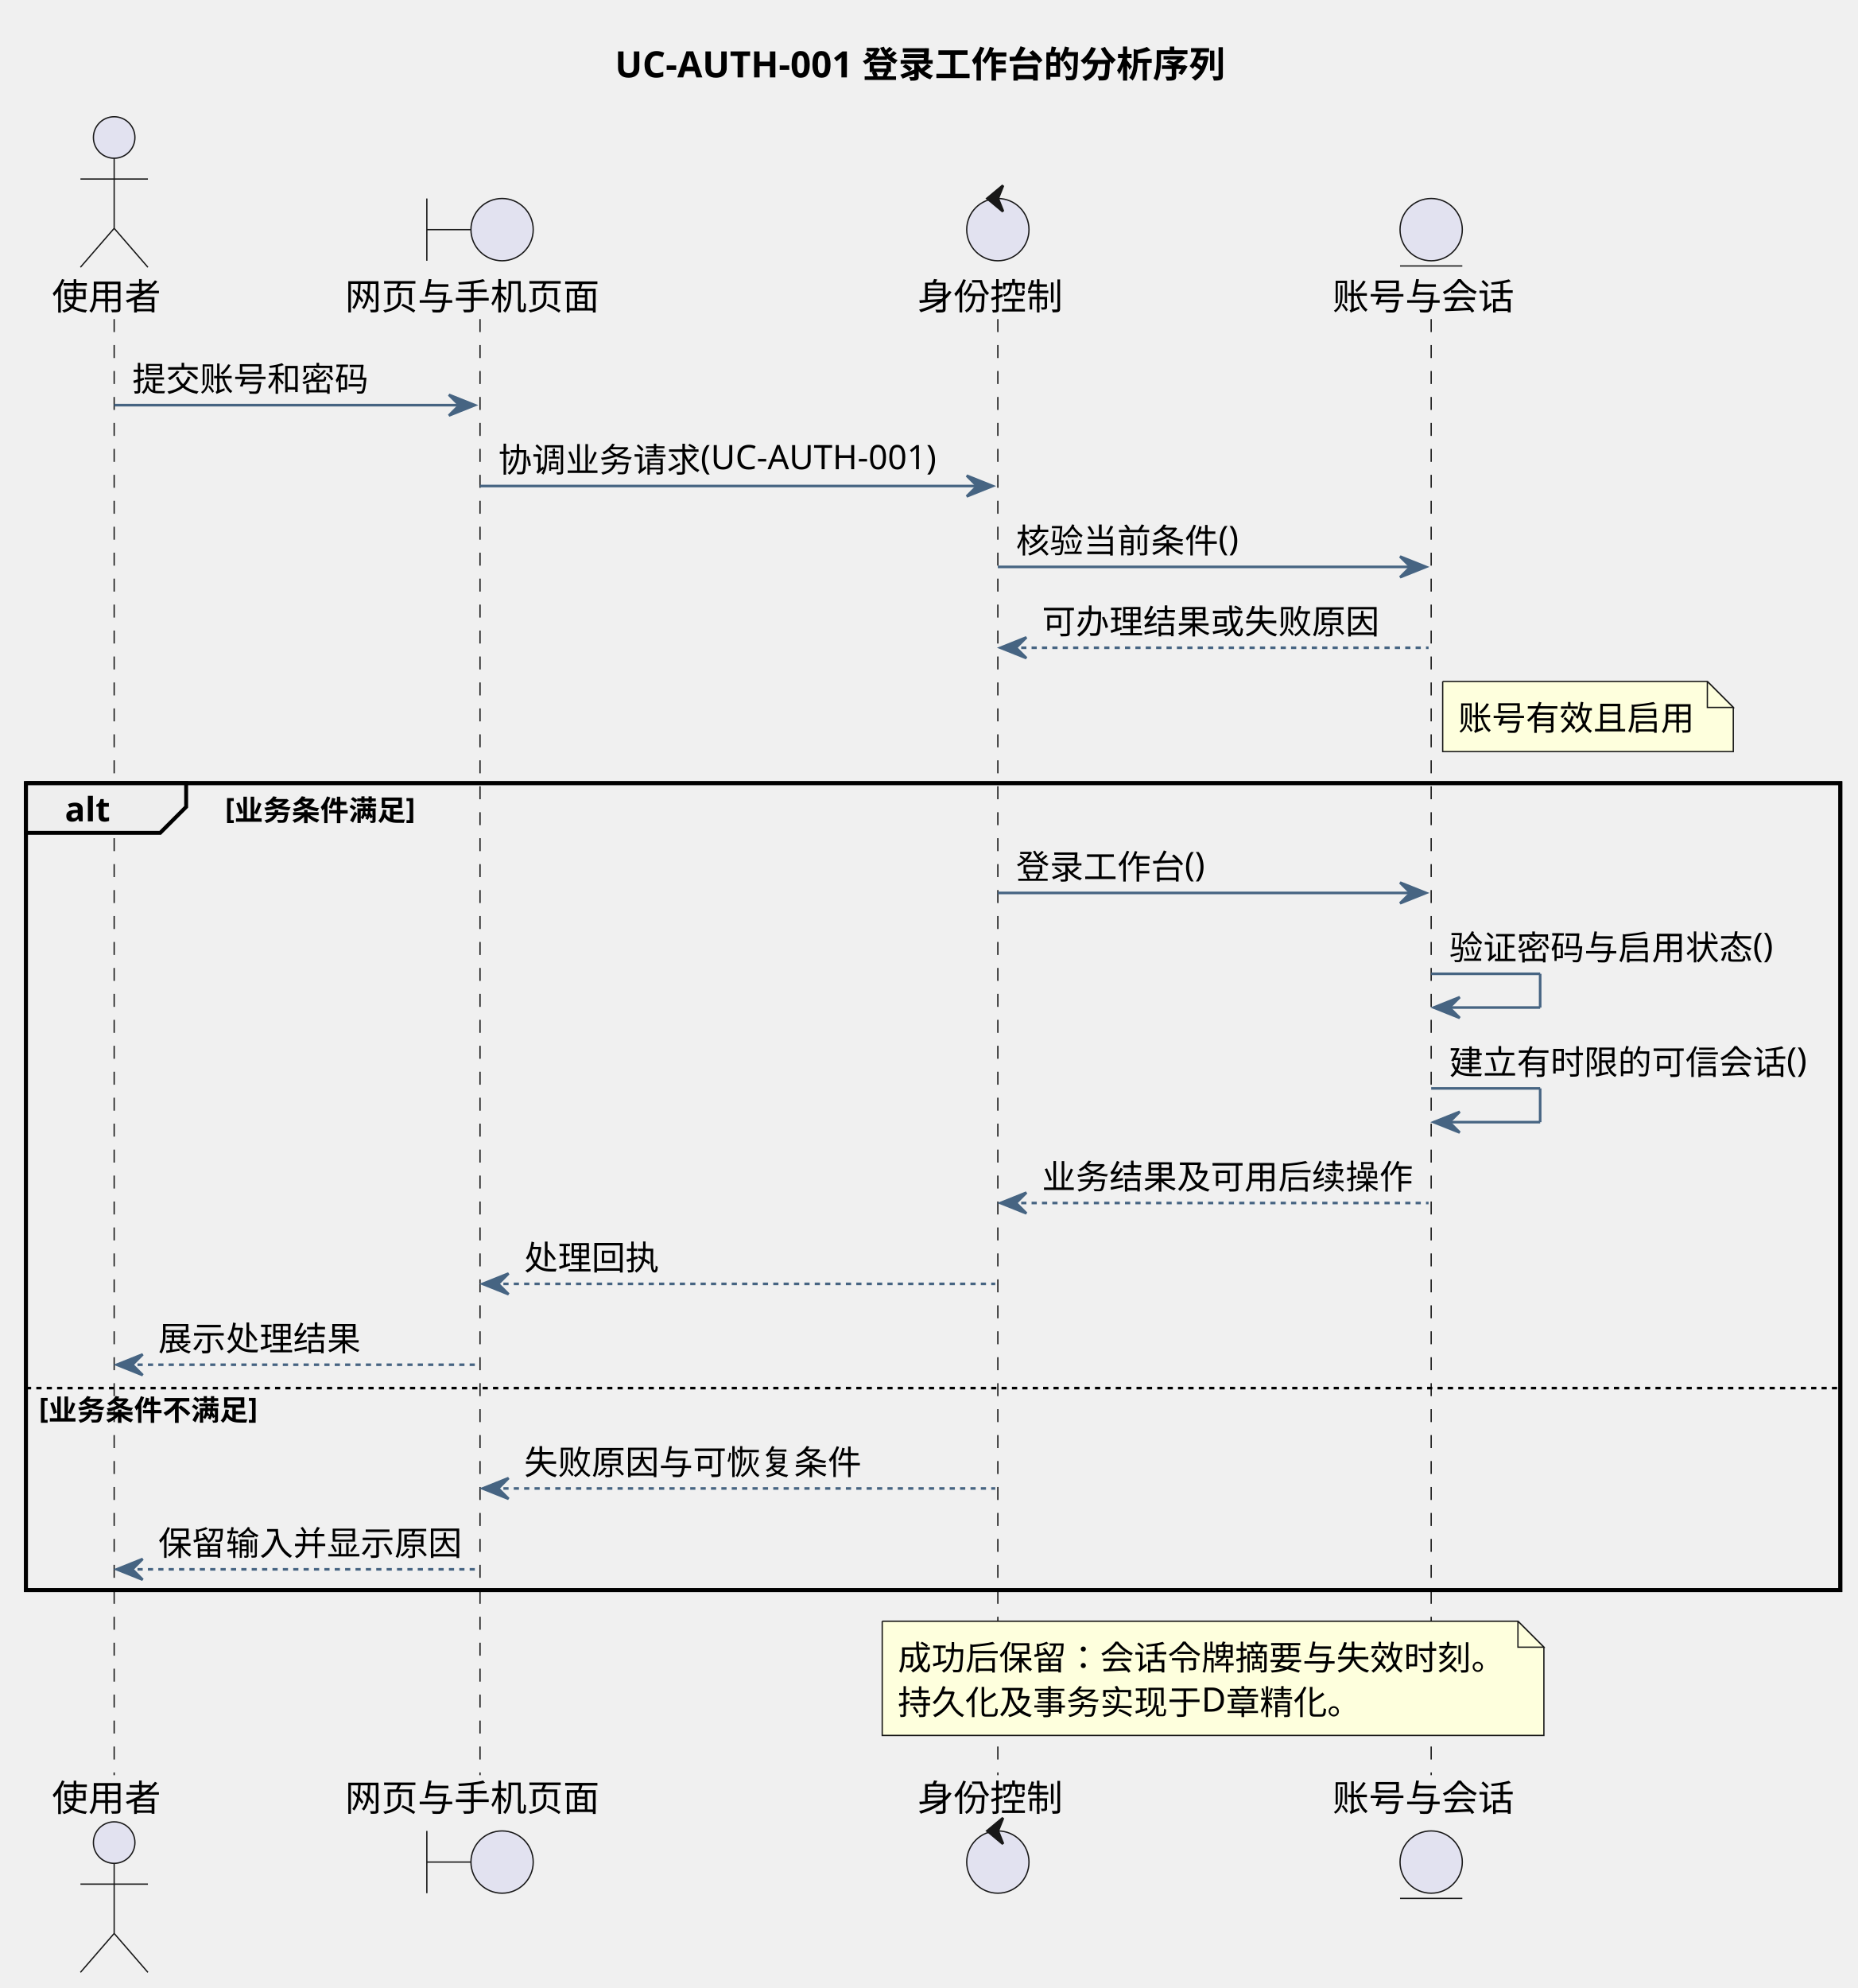
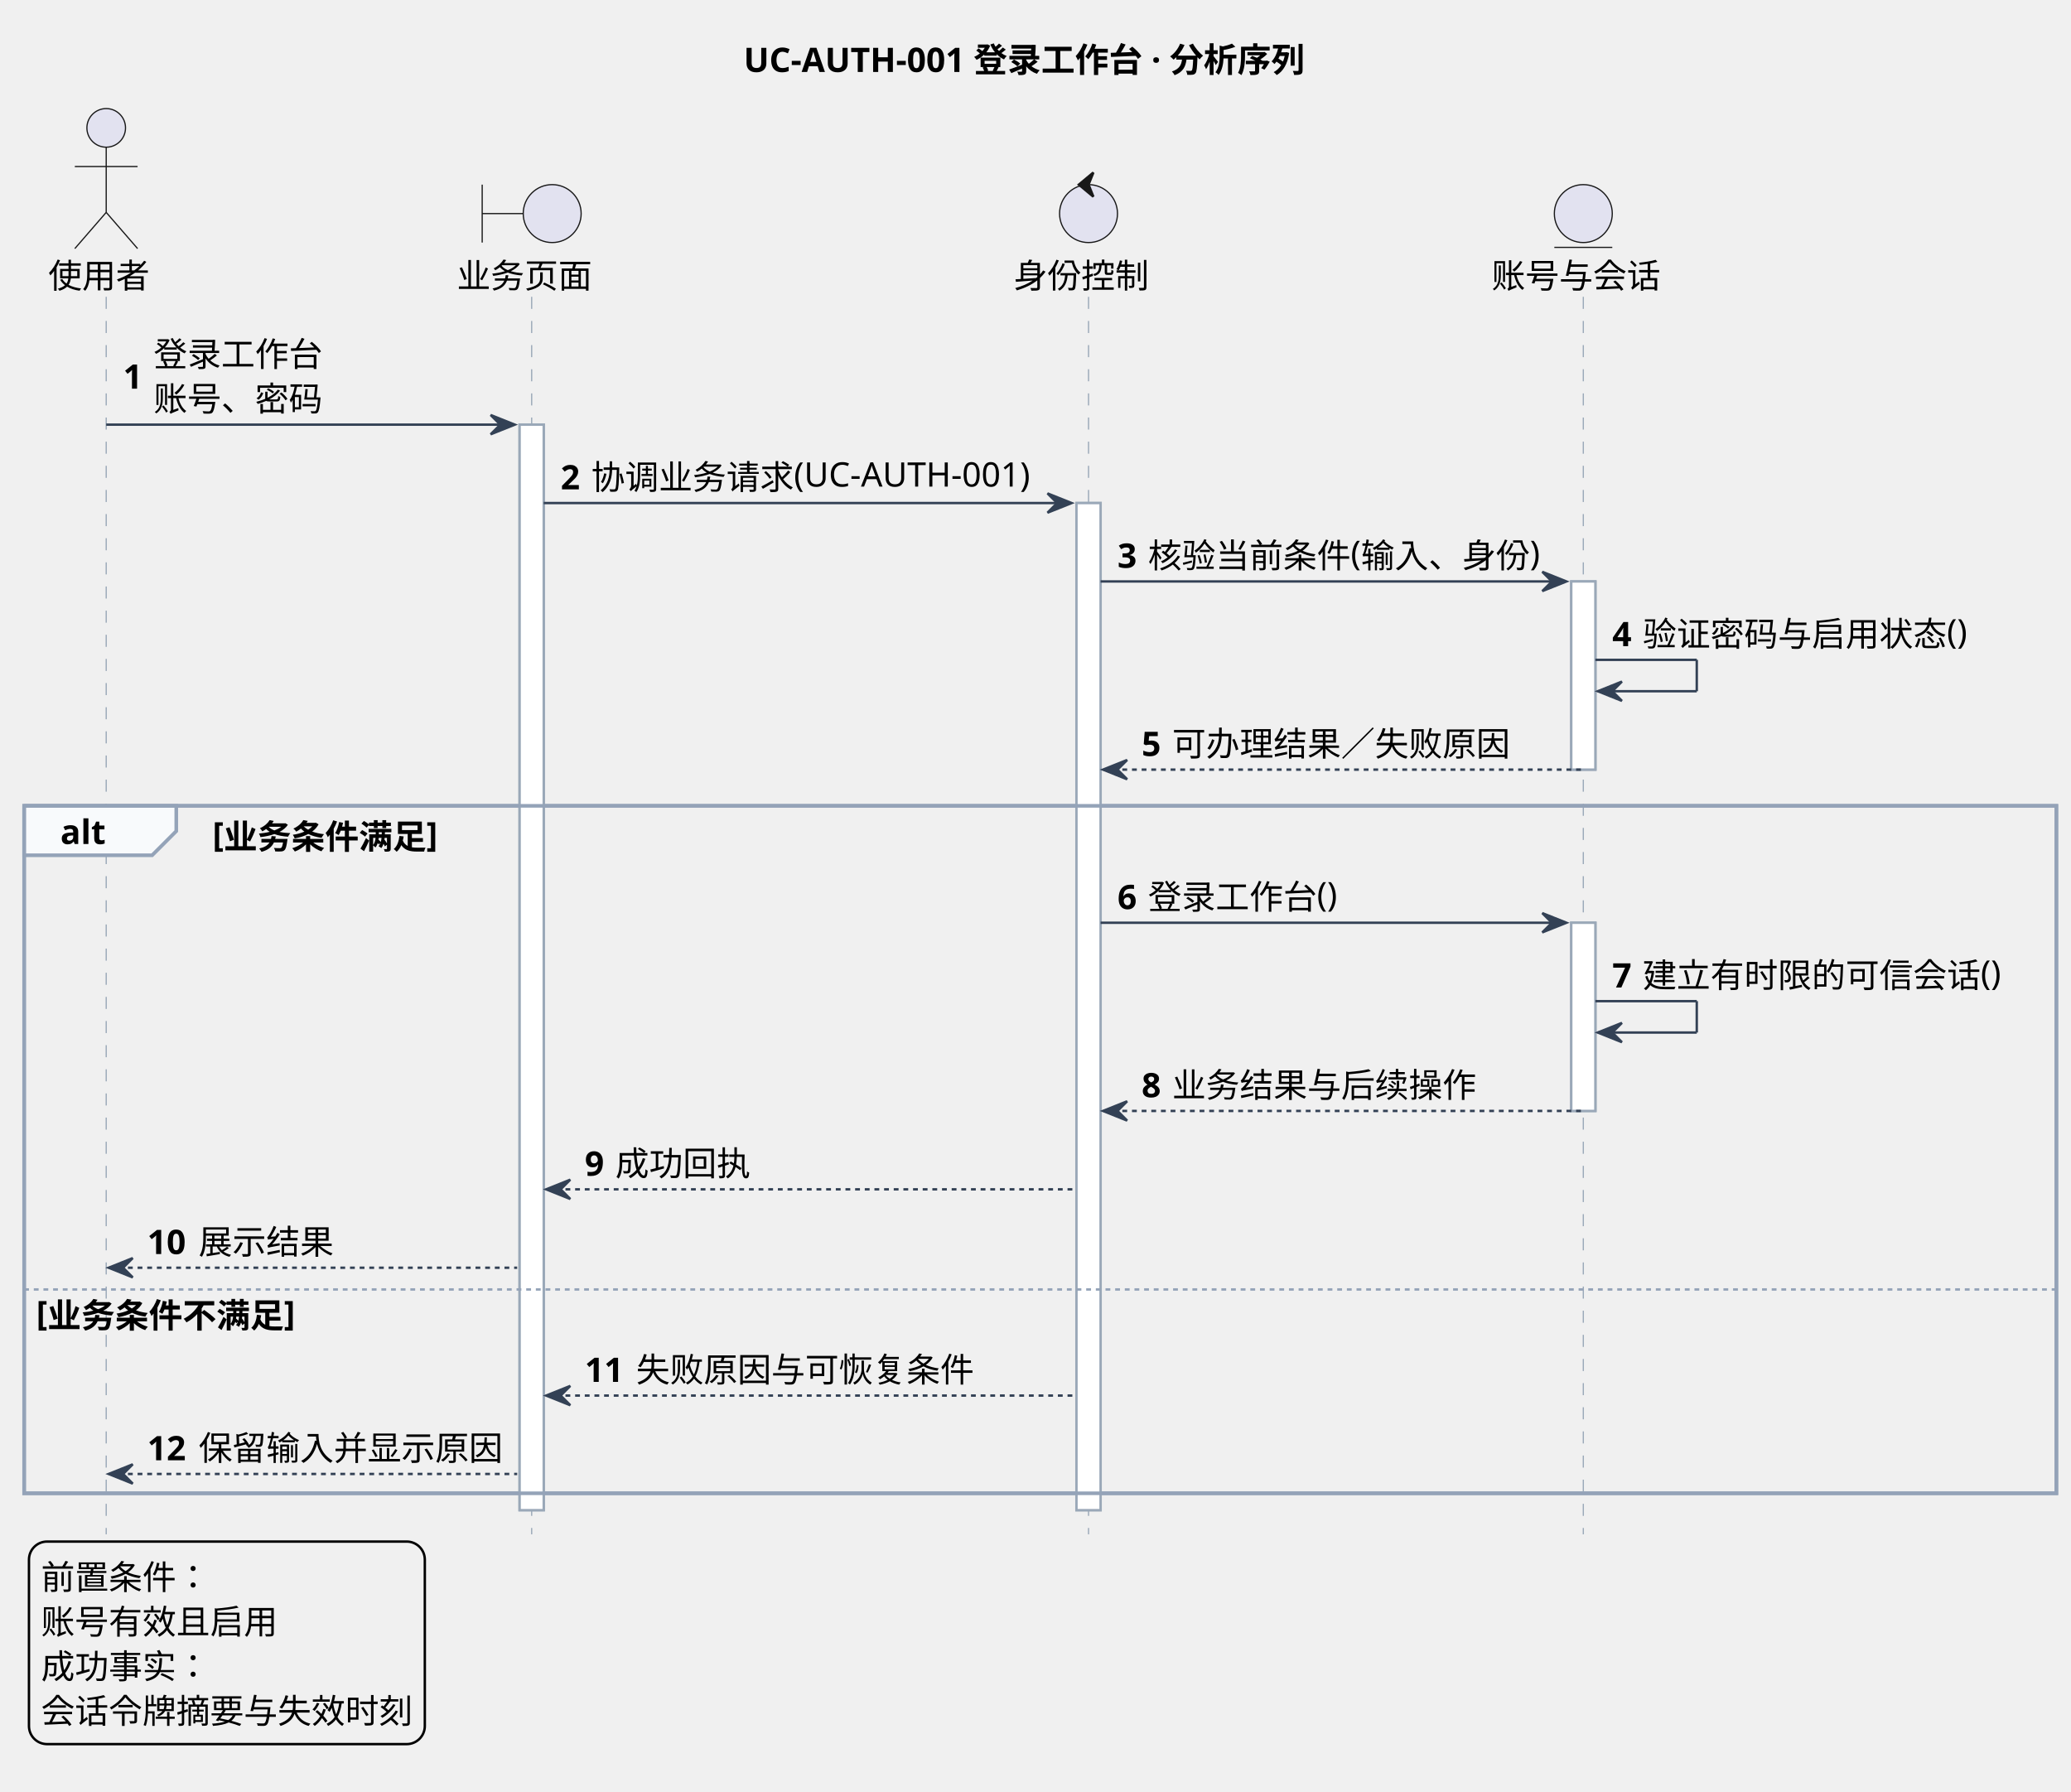
- <svg xmlns="http://www.w3.org/2000/svg" contentStyleType="text/css" height="766px" preserveAspectRatio="none" style="width:716px;height:766px;background:#FFFFFF;" version="1.1" viewBox="0 0 716 766" width="716px" zoomAndPan="magnify">
+ <svg xmlns="http://www.w3.org/2000/svg" contentStyleType="text/css" height="742px" preserveAspectRatio="none" style="width:858px;height:742px;background:#FFFFFF;" version="1.1" viewBox="0 0 858 742" width="858px" zoomAndPan="magnify">
  <defs />
  <g>
-     <text fill="#000000" font-family="Microsoft YaHei" font-size="14" font-weight="bold" lengthAdjust="spacing" textLength="244.241" x="237.003" y="29.814">UC-AUTH-001 登录工作台的分析序列</text>
-     <rect fill="none" height="310.938" style="stroke:#000000;stroke-width:1.5;" width="699.247" x="10" y="301.744" />
-     <line style="stroke:#181818;stroke-width:0.5;stroke-dasharray:5.0,5.0;" x1="44" x2="44" y1="122.955" y2="683.997" />
-     <line style="stroke:#181818;stroke-width:0.5;stroke-dasharray:5.0,5.0;" x1="185" x2="185" y1="122.955" y2="683.997" />
-     <line style="stroke:#181818;stroke-width:0.5;stroke-dasharray:5.0,5.0;" x1="384.563" x2="384.563" y1="122.955" y2="683.997" />
-     <line style="stroke:#181818;stroke-width:0.5;stroke-dasharray:5.0,5.0;" x1="551.563" x2="551.563" y1="122.955" y2="683.997" />
+     <text fill="#000000" font-family="Microsoft YaHei" font-size="14" font-weight="bold" lengthAdjust="spacing" textLength="244.733" x="308.103" y="29.814">UC-AUTH-001 登录工作台 · 分析序列</text>
+     <rect fill="#FFFFFF" height="449.685" style="stroke:#9AA8B8;stroke-width:1.0;" width="10" x="215.268" y="175.91" />
+     <rect fill="#FFFFFF" height="417.208" style="stroke:#9AA8B8;stroke-width:1.0;" width="10" x="445.97" y="208.388" />
+     <rect fill="#FFFFFF" height="77.955" style="stroke:#9AA8B8;stroke-width:1.0;" width="10" x="650.955" y="240.865" />
+     <rect fill="#FFFFFF" height="77.955" style="stroke:#9AA8B8;stroke-width:1.0;" width="10" x="650.955" y="382.253" />
+     <rect fill="none" height="284.775" style="stroke:#94A3B8;stroke-width:1.5;" width="841.94" x="10" y="333.82" />
+     <line style="stroke:#9AA8B8;stroke-width:0.5;stroke-dasharray:5.0,5.0;" x1="44" x2="44" y1="122.955" y2="635.596" />
+     <line style="stroke:#9AA8B8;stroke-width:0.5;stroke-dasharray:5.0,5.0;" x1="220.268" x2="220.268" y1="122.955" y2="635.596" />
+     <line style="stroke:#9AA8B8;stroke-width:0.5;stroke-dasharray:5.0,5.0;" x1="450.97" x2="450.97" y1="122.955" y2="635.596" />
+     <line style="stroke:#9AA8B8;stroke-width:0.5;stroke-dasharray:5.0,5.0;" x1="655.955" x2="655.955" y1="122.955" y2="635.596" />
    <text fill="#000000" font-family="Microsoft YaHei" font-size="14" lengthAdjust="spacing" textLength="42" x="20" y="119.291">使用者</text>
    <ellipse cx="44" cy="52.977" fill="#E2E2F0" rx="8" ry="8" style="stroke:#181818;stroke-width:0.5;" />
    <path d="M44,60.977 L44,87.978 M31,68.978 L57,68.978 M44,87.978 L31,102.978 M44,87.978 L57,102.978 " fill="none" style="stroke:#181818;stroke-width:0.5;" />
-     <text fill="#000000" font-family="Microsoft YaHei" font-size="14" lengthAdjust="spacing" textLength="42" x="20" y="697.81">使用者</text>
-     <ellipse cx="44" cy="709.974" fill="#E2E2F0" rx="8" ry="8" style="stroke:#181818;stroke-width:0.5;" />
-     <path d="M44,717.974 L44,744.974 M31,725.974 L57,725.974 M44,744.974 L31,759.974 M44,744.974 L57,759.974 " fill="none" style="stroke:#181818;stroke-width:0.5;" />
-     <text fill="#000000" font-family="Microsoft YaHei" font-size="14" lengthAdjust="spacing" textLength="98" x="133" y="119.291">网页与手机页面</text>
-     <path d="M164.5,76.478 L164.5,100.478 M164.5,88.478 L181.5,88.478 " fill="none" style="stroke:#181818;stroke-width:0.5;" />
-     <ellipse cx="193.5" cy="88.478" fill="#E2E2F0" rx="12" ry="12" style="stroke:#181818;stroke-width:0.5;" />
-     <text fill="#000000" font-family="Microsoft YaHei" font-size="14" lengthAdjust="spacing" textLength="98" x="133" y="697.81">网页与手机页面</text>
-     <path d="M164.5,705.474 L164.5,729.474 M164.5,717.474 L181.5,717.474 " fill="none" style="stroke:#181818;stroke-width:0.5;" />
-     <ellipse cx="193.5" cy="717.474" fill="#E2E2F0" rx="12" ry="12" style="stroke:#181818;stroke-width:0.5;" />
-     <text fill="#000000" font-family="Microsoft YaHei" font-size="14" lengthAdjust="spacing" textLength="56" x="353.563" y="119.291">身份控制</text>
-     <ellipse cx="384.563" cy="88.478" fill="#E2E2F0" rx="12" ry="12" style="stroke:#181818;stroke-width:0.5;" />
-     <polygon fill="#181818" points="380.563,76.478,386.563,71.478,384.563,76.478,386.563,81.478,380.563,76.478" style="stroke:#181818;stroke-width:1.0;" />
-     <text fill="#000000" font-family="Microsoft YaHei" font-size="14" lengthAdjust="spacing" textLength="56" x="353.563" y="697.81">身份控制</text>
-     <ellipse cx="384.563" cy="717.474" fill="#E2E2F0" rx="12" ry="12" style="stroke:#181818;stroke-width:0.5;" />
-     <polygon fill="#181818" points="380.563,705.474,386.563,700.474,384.563,705.474,386.563,710.474,380.563,705.474" style="stroke:#181818;stroke-width:1.0;" />
-     <text fill="#000000" font-family="Microsoft YaHei" font-size="14" lengthAdjust="spacing" textLength="70" x="513.563" y="119.291">账号与会话</text>
-     <ellipse cx="551.563" cy="88.478" fill="#E2E2F0" rx="12" ry="12" style="stroke:#181818;stroke-width:0.5;" />
-     <line style="stroke:#181818;stroke-width:0.5;" x1="539.563" x2="563.563" y1="102.478" y2="102.478" />
-     <text fill="#000000" font-family="Microsoft YaHei" font-size="14" lengthAdjust="spacing" textLength="70" x="513.563" y="697.81">账号与会话</text>
-     <ellipse cx="551.563" cy="717.474" fill="#E2E2F0" rx="12" ry="12" style="stroke:#181818;stroke-width:0.5;" />
-     <line style="stroke:#181818;stroke-width:0.5;" x1="539.563" x2="563.563" y1="731.474" y2="731.474" />
-     <polygon fill="#466482" points="173,152.113,183,156.113,173,160.113,177,156.113" style="stroke:#466482;stroke-width:1.0;" />
-     <line style="stroke:#466482;stroke-width:1.0;" x1="44" x2="179" y1="156.113" y2="156.113" />
-     <text fill="#000000" font-family="Microsoft YaHei" font-size="13" lengthAdjust="spacing" textLength="91" x="51" y="150.71">提交账号和密码</text>
-     <polygon fill="#466482" points="372.563,183.27,382.563,187.27,372.563,191.27,376.563,187.27" style="stroke:#466482;stroke-width:1.0;" />
-     <line style="stroke:#466482;stroke-width:1.0;" x1="185" x2="378.563" y1="187.27" y2="187.27" />
-     <text fill="#000000" font-family="Microsoft YaHei" font-size="13" lengthAdjust="spacing" textLength="175.564" x="192" y="181.868">协调业务请求(UC-AUTH-001)</text>
-     <polygon fill="#466482" points="539.563,214.428,549.563,218.428,539.563,222.428,543.563,218.428" style="stroke:#466482;stroke-width:1.0;" />
-     <line style="stroke:#466482;stroke-width:1.0;" x1="384.563" x2="545.563" y1="218.428" y2="218.428" />
-     <text fill="#000000" font-family="Microsoft YaHei" font-size="13" lengthAdjust="spacing" textLength="86.684" x="391.563" y="213.026">核验当前条件()</text>
-     <polygon fill="#466482" points="395.563,245.586,385.563,249.586,395.563,253.586,391.563,249.586" style="stroke:#466482;stroke-width:1.0;" />
-     <line style="stroke:#466482;stroke-width:1.0;stroke-dasharray:2.0,2.0;" x1="389.563" x2="550.563" y1="249.586" y2="249.586" />
-     <text fill="#000000" font-family="Microsoft YaHei" font-size="13" lengthAdjust="spacing" textLength="130" x="401.563" y="244.184">可办理结果或失败原因</text>
-     <path d="M556,262.586 L556,289.586 L668,289.586 L668,272.586 L658,262.586 L556,262.586 " fill="#FEFFDD" style="stroke:#181818;stroke-width:0.5;" />
-     <path d="M658,262.586 L658,272.586 L668,272.586 L658,262.586 " fill="#FEFFDD" style="stroke:#181818;stroke-width:0.5;" />
-     <text fill="#000000" font-family="Microsoft YaHei" font-size="13" lengthAdjust="spacing" textLength="91" x="562" y="281.341">账号有效且启用</text>
-     <path d="M10,301.744 L71.739,301.744 L71.739,310.901 L61.739,320.901 L10,320.901 L10,301.744 " fill="#EEEEEE" style="stroke:#000000;stroke-width:1.5;" />
-     <rect fill="none" height="310.938" style="stroke:#000000;stroke-width:1.5;" width="699.247" x="10" y="301.744" />
-     <text fill="#000000" font-family="Microsoft YaHei" font-size="13" font-weight="bold" lengthAdjust="spacing" textLength="16.739" x="25" y="316.499">alt</text>
-     <text fill="#000000" font-family="Microsoft YaHei" font-size="11" font-weight="bold" lengthAdjust="spacing" textLength="74.572" x="86.739" y="315.383">[业务条件满足]</text>
-     <polygon fill="#466482" points="539.563,340.059,549.563,344.059,539.563,348.059,543.563,344.059" style="stroke:#466482;stroke-width:1.0;" />
-     <line style="stroke:#466482;stroke-width:1.0;" x1="384.563" x2="545.563" y1="344.059" y2="344.059" />
-     <text fill="#000000" font-family="Microsoft YaHei" font-size="13" lengthAdjust="spacing" textLength="73.684" x="391.563" y="338.657">登录工作台()</text>
-     <line style="stroke:#466482;stroke-width:1.0;" x1="551.563" x2="593.563" y1="375.217" y2="375.217" />
-     <line style="stroke:#466482;stroke-width:1.0;" x1="593.563" x2="593.563" y1="375.217" y2="388.217" />
-     <line style="stroke:#466482;stroke-width:1.0;" x1="552.563" x2="593.563" y1="388.217" y2="388.217" />
-     <polygon fill="#466482" points="562.563,384.217,552.563,388.217,562.563,392.217,558.563,388.217" style="stroke:#466482;stroke-width:1.0;" />
-     <text fill="#000000" font-family="Microsoft YaHei" font-size="13" lengthAdjust="spacing" textLength="125.684" x="558.563" y="369.815">验证密码与启用状态()</text>
-     <line style="stroke:#466482;stroke-width:1.0;" x1="551.563" x2="593.563" y1="419.375" y2="419.375" />
-     <line style="stroke:#466482;stroke-width:1.0;" x1="593.563" x2="593.563" y1="419.375" y2="432.375" />
-     <line style="stroke:#466482;stroke-width:1.0;" x1="552.563" x2="593.563" y1="432.375" y2="432.375" />
-     <polygon fill="#466482" points="562.563,428.375,552.563,432.375,562.563,436.375,558.563,432.375" style="stroke:#466482;stroke-width:1.0;" />
-     <text fill="#000000" font-family="Microsoft YaHei" font-size="13" lengthAdjust="spacing" textLength="138.684" x="558.563" y="413.972">建立有时限的可信会话()</text>
-     <polygon fill="#466482" points="395.563,459.532,385.563,463.532,395.563,467.532,391.563,463.532" style="stroke:#466482;stroke-width:1.0;" />
-     <line style="stroke:#466482;stroke-width:1.0;stroke-dasharray:2.0,2.0;" x1="389.563" x2="550.563" y1="463.532" y2="463.532" />
-     <text fill="#000000" font-family="Microsoft YaHei" font-size="13" lengthAdjust="spacing" textLength="143" x="401.563" y="458.13">业务结果及可用后续操作</text>
-     <polygon fill="#466482" points="196,490.69,186,494.69,196,498.69,192,494.69" style="stroke:#466482;stroke-width:1.0;" />
-     <line style="stroke:#466482;stroke-width:1.0;stroke-dasharray:2.0,2.0;" x1="190" x2="383.563" y1="494.69" y2="494.69" />
-     <text fill="#000000" font-family="Microsoft YaHei" font-size="13" lengthAdjust="spacing" textLength="52" x="202" y="489.288">处理回执</text>
-     <polygon fill="#466482" points="55,521.848,45,525.848,55,529.848,51,525.848" style="stroke:#466482;stroke-width:1.0;" />
-     <line style="stroke:#466482;stroke-width:1.0;stroke-dasharray:2.0,2.0;" x1="49" x2="184" y1="525.848" y2="525.848" />
-     <text fill="#000000" font-family="Microsoft YaHei" font-size="13" lengthAdjust="spacing" textLength="78" x="61" y="520.445">展示处理结果</text>
-     <line style="stroke:#000000;stroke-width:1.0;stroke-dasharray:2.0,2.0;" x1="10" x2="709.247" y1="534.848" y2="534.848" />
-     <text fill="#000000" font-family="Microsoft YaHei" font-size="11" font-weight="bold" lengthAdjust="spacing" textLength="85.572" x="15" y="546.487">[业务条件不满足]</text>
-     <polygon fill="#466482" points="196,569.523,186,573.523,196,577.523,192,573.523" style="stroke:#466482;stroke-width:1.0;" />
-     <line style="stroke:#466482;stroke-width:1.0;stroke-dasharray:2.0,2.0;" x1="190" x2="383.563" y1="573.523" y2="573.523" />
-     <text fill="#000000" font-family="Microsoft YaHei" font-size="13" lengthAdjust="spacing" textLength="130" x="202" y="568.121">失败原因与可恢复条件</text>
-     <polygon fill="#466482" points="55,600.681,45,604.681,55,608.681,51,604.681" style="stroke:#466482;stroke-width:1.0;" />
-     <line style="stroke:#466482;stroke-width:1.0;stroke-dasharray:2.0,2.0;" x1="49" x2="184" y1="604.681" y2="604.681" />
-     <text fill="#000000" font-family="Microsoft YaHei" font-size="13" lengthAdjust="spacing" textLength="117" x="61" y="599.279">保留输入并显示原因</text>
-     <path d="M340,624.681 L340,668.681 L595,668.681 L595,634.681 L585,624.681 L340,624.681 " fill="#FEFFDD" style="stroke:#181818;stroke-width:0.5;" />
-     <path d="M585,624.681 L585,634.681 L595,634.681 L585,624.681 " fill="#FEFFDD" style="stroke:#181818;stroke-width:0.5;" />
-     <text fill="#000000" font-family="Microsoft YaHei" font-size="13" lengthAdjust="spacing" textLength="234" x="346" y="643.437">成功后保留：会话令牌摘要与失效时刻。</text>
-     <text fill="#000000" font-family="Microsoft YaHei" font-size="13" lengthAdjust="spacing" textLength="178.902" x="346" y="660.594">持久化及事务实现于D章精化。</text>
+     <text fill="#000000" font-family="Microsoft YaHei" font-size="14" lengthAdjust="spacing" textLength="56" x="189.268" y="119.291">业务页面</text>
+     <path d="M199.768,76.478 L199.768,100.478 M199.768,88.478 L216.768,88.478 " fill="none" style="stroke:#181818;stroke-width:0.5;" />
+     <ellipse cx="228.768" cy="88.478" fill="#E2E2F0" rx="12" ry="12" style="stroke:#181818;stroke-width:0.5;" />
+     <text fill="#000000" font-family="Microsoft YaHei" font-size="14" lengthAdjust="spacing" textLength="56" x="419.97" y="119.291">身份控制</text>
+     <ellipse cx="450.97" cy="88.478" fill="#E2E2F0" rx="12" ry="12" style="stroke:#181818;stroke-width:0.5;" />
+     <polygon fill="#181818" points="446.97,76.478,452.97,71.478,450.97,76.478,452.97,81.478,446.97,76.478" style="stroke:#181818;stroke-width:1.0;" />
+     <text fill="#000000" font-family="Microsoft YaHei" font-size="14" lengthAdjust="spacing" textLength="70" x="617.955" y="119.291">账号与会话</text>
+     <ellipse cx="655.955" cy="88.478" fill="#E2E2F0" rx="12" ry="12" style="stroke:#181818;stroke-width:0.5;" />
+     <line style="stroke:#181818;stroke-width:0.5;" x1="643.955" x2="667.955" y1="102.478" y2="102.478" />
+     <rect fill="#FFFFFF" height="449.685" style="stroke:#9AA8B8;stroke-width:1.0;" width="10" x="215.268" y="175.91" />
+     <rect fill="#FFFFFF" height="417.208" style="stroke:#9AA8B8;stroke-width:1.0;" width="10" x="445.97" y="208.388" />
+     <rect fill="#FFFFFF" height="77.955" style="stroke:#9AA8B8;stroke-width:1.0;" width="10" x="650.955" y="240.865" />
+     <rect fill="#FFFFFF" height="77.955" style="stroke:#9AA8B8;stroke-width:1.0;" width="10" x="650.955" y="382.253" />
+     <polygon fill="#334155" points="203.268,171.91,213.268,175.91,203.268,179.91,207.268,175.91" style="stroke:#334155;stroke-width:1.0;" />
+     <line style="stroke:#334155;stroke-width:1.0;" x1="44" x2="209.268" y1="175.91" y2="175.91" />
+     <text fill="#000000" font-family="Microsoft YaHei" font-size="14" font-weight="bold" lengthAdjust="spacing" textLength="8.634" x="51" y="161.007">1</text>
+     <text fill="#000000" font-family="Microsoft YaHei" font-size="14" lengthAdjust="spacing" textLength="70" x="63.634" y="151.769">登录工作台</text>
+     <text fill="#000000" font-family="Microsoft YaHei" font-size="14" lengthAdjust="spacing" textLength="70" x="63.634" y="170.246">账号、密码</text>
+     <polygon fill="#334155" points="433.97,204.388,443.97,208.388,433.97,212.388,437.97,208.388" style="stroke:#334155;stroke-width:1.0;" />
+     <line style="stroke:#334155;stroke-width:1.0;" x1="225.268" x2="439.97" y1="208.388" y2="208.388" />
+     <text fill="#000000" font-family="Microsoft YaHei" font-size="14" font-weight="bold" lengthAdjust="spacing" textLength="8.634" x="232.268" y="202.724">2</text>
+     <text fill="#000000" font-family="Microsoft YaHei" font-size="14" lengthAdjust="spacing" textLength="189.068" x="244.901" y="202.724">协调业务请求(UC-AUTH-001)</text>
+     <polygon fill="#334155" points="638.955,236.865,648.955,240.865,638.955,244.865,642.955,240.865" style="stroke:#334155;stroke-width:1.0;" />
+     <line style="stroke:#334155;stroke-width:1.0;" x1="455.97" x2="644.955" y1="240.865" y2="240.865" />
+     <text fill="#000000" font-family="Microsoft YaHei" font-size="14" font-weight="bold" lengthAdjust="spacing" textLength="8.634" x="462.97" y="235.201">3</text>
+     <text fill="#000000" font-family="Microsoft YaHei" font-size="14" lengthAdjust="spacing" textLength="163.352" x="475.603" y="235.201">核验当前条件(输入、身份)</text>
+     <line style="stroke:#334155;stroke-width:1.0;" x1="660.955" x2="702.955" y1="273.343" y2="273.343" />
+     <line style="stroke:#334155;stroke-width:1.0;" x1="702.955" x2="702.955" y1="273.343" y2="286.343" />
+     <line style="stroke:#334155;stroke-width:1.0;" x1="661.955" x2="702.955" y1="286.343" y2="286.343" />
+     <polygon fill="#334155" points="671.955,282.343,661.955,286.343,671.955,290.343,667.955,286.343" style="stroke:#334155;stroke-width:1.0;" />
+     <text fill="#000000" font-family="Microsoft YaHei" font-size="14" font-weight="bold" lengthAdjust="spacing" textLength="8.634" x="667.955" y="267.679">4</text>
+     <text fill="#000000" font-family="Microsoft YaHei" font-size="14" lengthAdjust="spacing" textLength="135.352" x="680.589" y="267.679">验证密码与启用状态()</text>
+     <polygon fill="#334155" points="466.97,314.82,456.97,318.82,466.97,322.82,462.97,318.82" style="stroke:#334155;stroke-width:1.0;" />
+     <line style="stroke:#334155;stroke-width:1.0;stroke-dasharray:2.0,2.0;" x1="460.97" x2="654.955" y1="318.82" y2="318.82" />
+     <text fill="#000000" font-family="Microsoft YaHei" font-size="14" font-weight="bold" lengthAdjust="spacing" textLength="8.634" x="472.97" y="313.156">5</text>
+     <text fill="#000000" font-family="Microsoft YaHei" font-size="14" lengthAdjust="spacing" textLength="140" x="485.603" y="313.156">可办理结果／失败原因</text>
+     <path d="M10,333.82 L73.026,333.82 L73.026,344.298 L63.026,354.298 L10,354.298 L10,333.82 " fill="#F8FAFC" style="stroke:#94A3B8;stroke-width:1.5;" />
+     <rect fill="none" height="284.775" style="stroke:#94A3B8;stroke-width:1.5;" width="841.94" x="10" y="333.82" />
+     <text fill="#000000" font-family="Microsoft YaHei" font-size="14" font-weight="bold" lengthAdjust="spacing" textLength="18.026" x="25" y="349.634">alt</text>
+     <text fill="#000000" font-family="Microsoft YaHei" font-size="14" font-weight="bold" lengthAdjust="spacing" textLength="94.91" x="88.026" y="350.634">[业务条件满足]</text>
+     <polygon fill="#334155" points="638.955,378.253,648.955,382.253,638.955,386.253,642.955,382.253" style="stroke:#334155;stroke-width:1.0;" />
+     <line style="stroke:#334155;stroke-width:1.0;" x1="455.97" x2="644.955" y1="382.253" y2="382.253" />
+     <text fill="#000000" font-family="Microsoft YaHei" font-size="14" font-weight="bold" lengthAdjust="spacing" textLength="8.634" x="462.97" y="376.589">6</text>
+     <text fill="#000000" font-family="Microsoft YaHei" font-size="14" lengthAdjust="spacing" textLength="79.352" x="475.603" y="376.589">登录工作台()</text>
+     <line style="stroke:#334155;stroke-width:1.0;" x1="660.955" x2="702.955" y1="414.731" y2="414.731" />
+     <line style="stroke:#334155;stroke-width:1.0;" x1="702.955" x2="702.955" y1="414.731" y2="427.731" />
+     <line style="stroke:#334155;stroke-width:1.0;" x1="661.955" x2="702.955" y1="427.731" y2="427.731" />
+     <polygon fill="#334155" points="671.955,423.731,661.955,427.731,671.955,431.731,667.955,427.731" style="stroke:#334155;stroke-width:1.0;" />
+     <text fill="#000000" font-family="Microsoft YaHei" font-size="14" font-weight="bold" lengthAdjust="spacing" textLength="8.634" x="667.955" y="409.066">7</text>
+     <text fill="#000000" font-family="Microsoft YaHei" font-size="14" lengthAdjust="spacing" textLength="149.352" x="680.589" y="409.066">建立有时限的可信会话()</text>
+     <polygon fill="#334155" points="466.97,456.208,456.97,460.208,466.97,464.208,462.97,460.208" style="stroke:#334155;stroke-width:1.0;" />
+     <line style="stroke:#334155;stroke-width:1.0;stroke-dasharray:2.0,2.0;" x1="460.97" x2="654.955" y1="460.208" y2="460.208" />
+     <text fill="#000000" font-family="Microsoft YaHei" font-size="14" font-weight="bold" lengthAdjust="spacing" textLength="8.634" x="472.97" y="454.544">8</text>
+     <text fill="#000000" font-family="Microsoft YaHei" font-size="14" lengthAdjust="spacing" textLength="126" x="485.603" y="454.544">业务结果与后续操作</text>
+     <polygon fill="#334155" points="236.268,488.685,226.268,492.685,236.268,496.685,232.268,492.685" style="stroke:#334155;stroke-width:1.0;" />
+     <line style="stroke:#334155;stroke-width:1.0;stroke-dasharray:2.0,2.0;" x1="230.268" x2="444.97" y1="492.685" y2="492.685" />
+     <text fill="#000000" font-family="Microsoft YaHei" font-size="14" font-weight="bold" lengthAdjust="spacing" textLength="8.634" x="242.268" y="487.022">9</text>
+     <text fill="#000000" font-family="Microsoft YaHei" font-size="14" lengthAdjust="spacing" textLength="56" x="254.901" y="487.022">成功回执</text>
+     <polygon fill="#334155" points="55,521.163,45,525.163,55,529.163,51,525.163" style="stroke:#334155;stroke-width:1.0;" />
+     <line style="stroke:#334155;stroke-width:1.0;stroke-dasharray:2.0,2.0;" x1="49" x2="214.268" y1="525.163" y2="525.163" />
+     <text fill="#000000" font-family="Microsoft YaHei" font-size="14" font-weight="bold" lengthAdjust="spacing" textLength="17.268" x="61" y="519.499">10</text>
+     <text fill="#000000" font-family="Microsoft YaHei" font-size="14" lengthAdjust="spacing" textLength="56" x="82.268" y="519.499">展示结果</text>
+     <line style="stroke:#94A3B8;stroke-width:1.0;stroke-dasharray:2.0,2.0;" x1="10" x2="851.94" y1="534.163" y2="534.163" />
+     <text fill="#000000" font-family="Microsoft YaHei" font-size="14" font-weight="bold" lengthAdjust="spacing" textLength="108.91" x="15" y="548.977">[业务条件不满足]</text>
+     <polygon fill="#334155" points="236.268,574.118,226.268,578.118,236.268,582.118,232.268,578.118" style="stroke:#334155;stroke-width:1.0;" />
+     <line style="stroke:#334155;stroke-width:1.0;stroke-dasharray:2.0,2.0;" x1="230.268" x2="444.97" y1="578.118" y2="578.118" />
+     <text fill="#000000" font-family="Microsoft YaHei" font-size="14" font-weight="bold" lengthAdjust="spacing" textLength="17.268" x="242.268" y="572.454">11</text>
+     <text fill="#000000" font-family="Microsoft YaHei" font-size="14" lengthAdjust="spacing" textLength="140" x="263.535" y="572.454">失败原因与可恢复条件</text>
+     <polygon fill="#334155" points="55,606.596,45,610.596,55,614.596,51,610.596" style="stroke:#334155;stroke-width:1.0;" />
+     <line style="stroke:#334155;stroke-width:1.0;stroke-dasharray:2.0,2.0;" x1="49" x2="214.268" y1="610.596" y2="610.596" />
+     <text fill="#000000" font-family="Microsoft YaHei" font-size="14" font-weight="bold" lengthAdjust="spacing" textLength="17.268" x="61" y="604.932">12</text>
+     <text fill="#000000" font-family="Microsoft YaHei" font-size="14" lengthAdjust="spacing" textLength="126" x="82.268" y="604.932">保留输入并显示原因</text>
+     <rect fill="none" height="83.91" id="_legend" rx="7.5" ry="7.5" style="stroke:#000000;stroke-width:1.0;" width="164" x="12" y="638.596" />
+     <text fill="#000000" font-family="Microsoft YaHei" font-size="14" lengthAdjust="spacing" textLength="70" x="17" y="658.409">前置条件：</text>
+     <text fill="#000000" font-family="Microsoft YaHei" font-size="14" lengthAdjust="spacing" textLength="98" x="17" y="676.887">账号有效且启用</text>
+     <text fill="#000000" font-family="Microsoft YaHei" font-size="14" lengthAdjust="spacing" textLength="70" x="17" y="695.364">成功事实：</text>
+     <text fill="#000000" font-family="Microsoft YaHei" font-size="14" lengthAdjust="spacing" textLength="154" x="17" y="713.842">会话令牌摘要与失效时刻</text>
  </g>
</svg>
